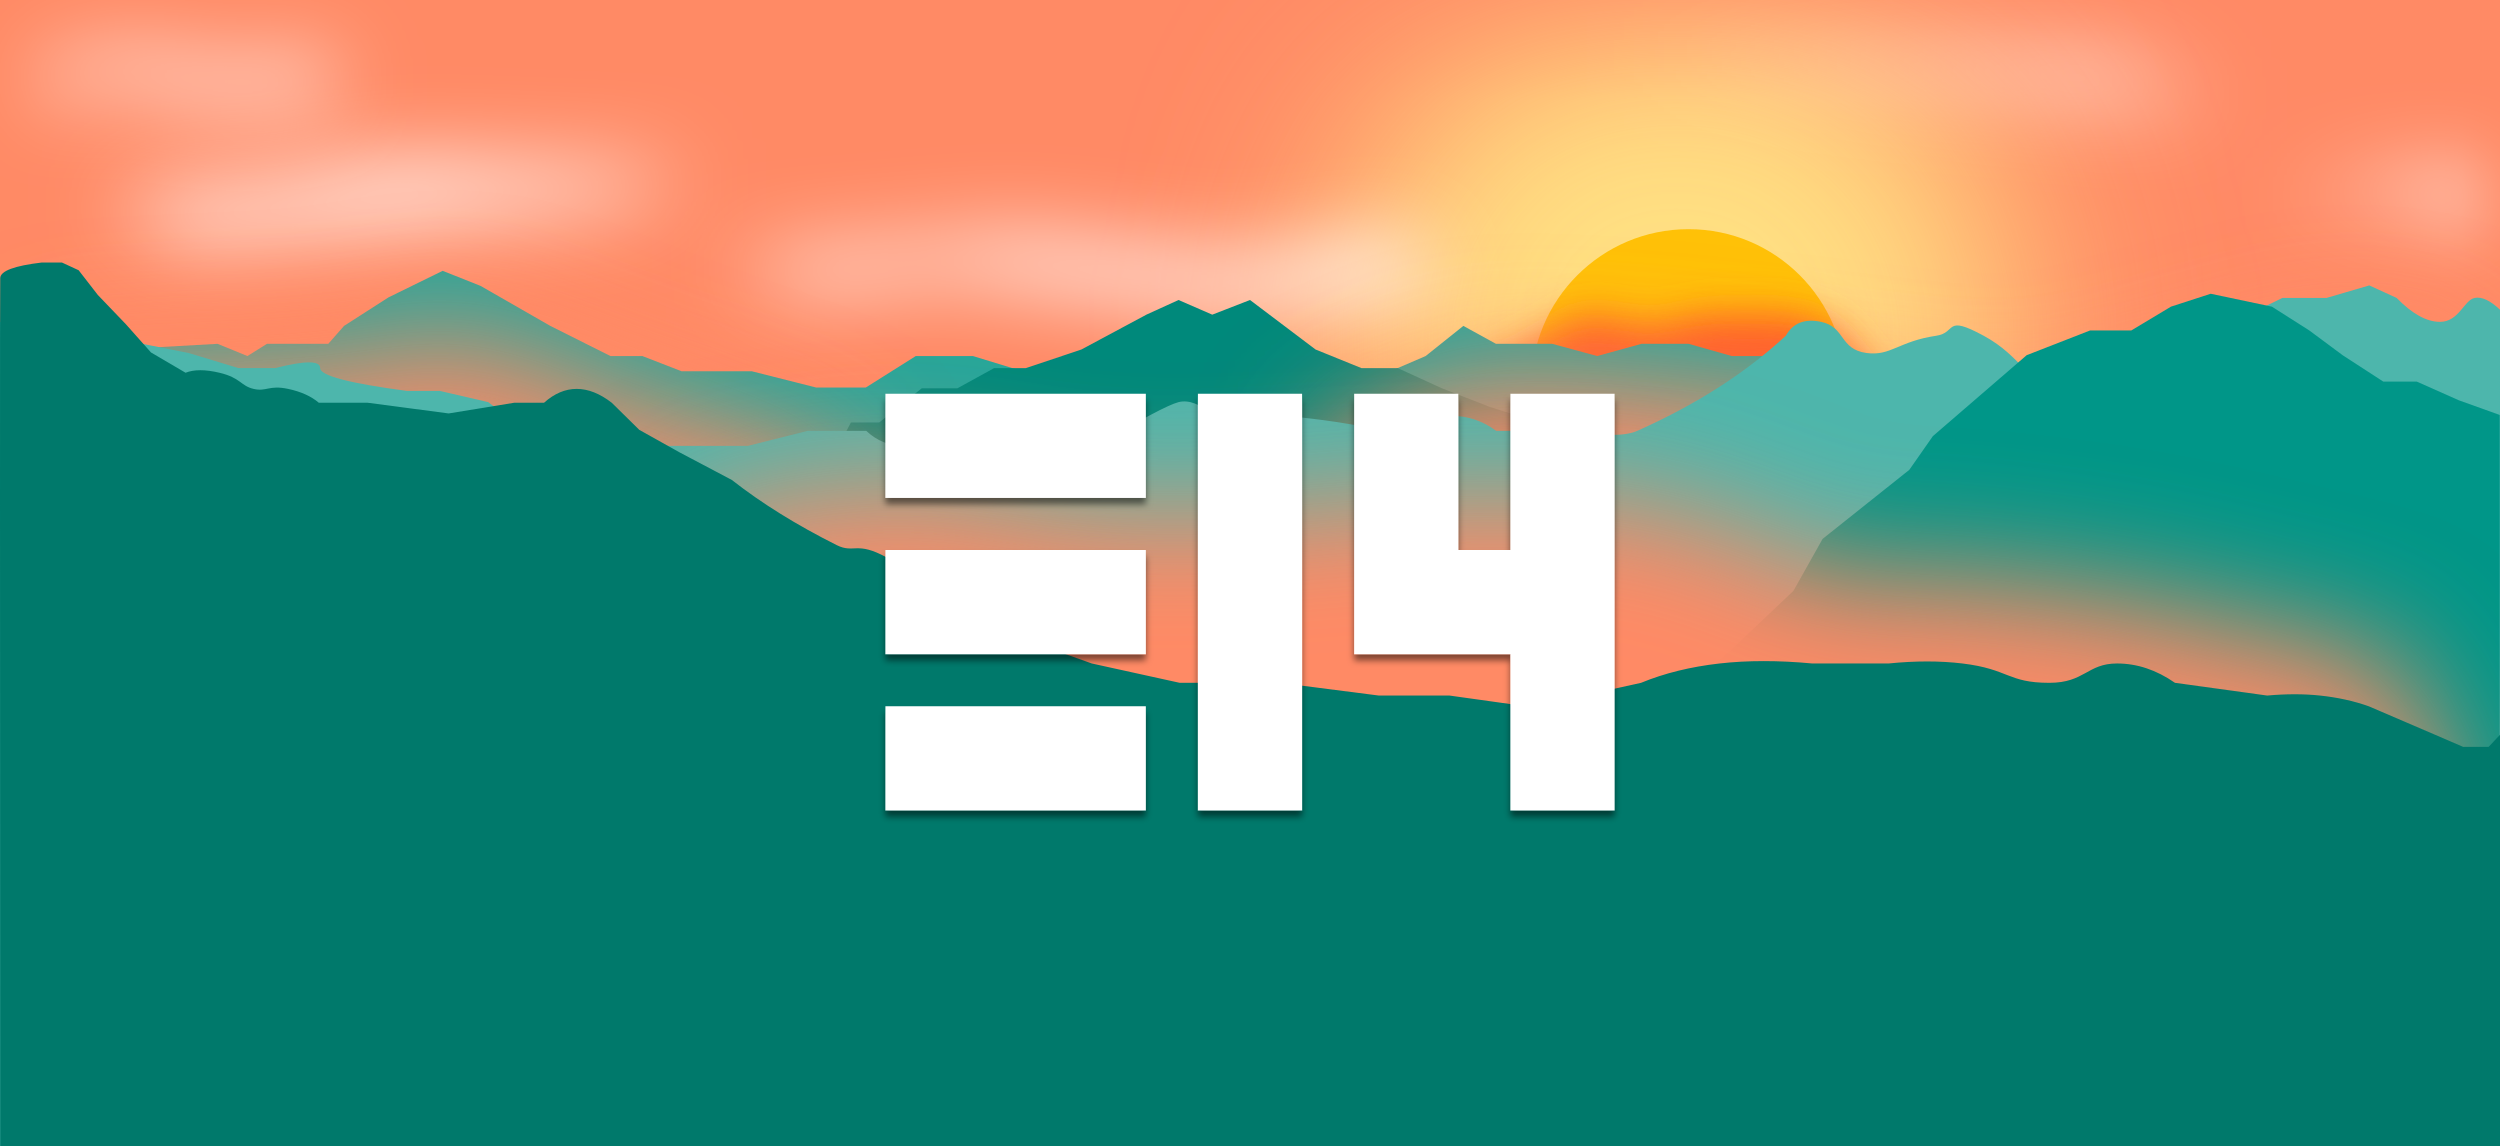
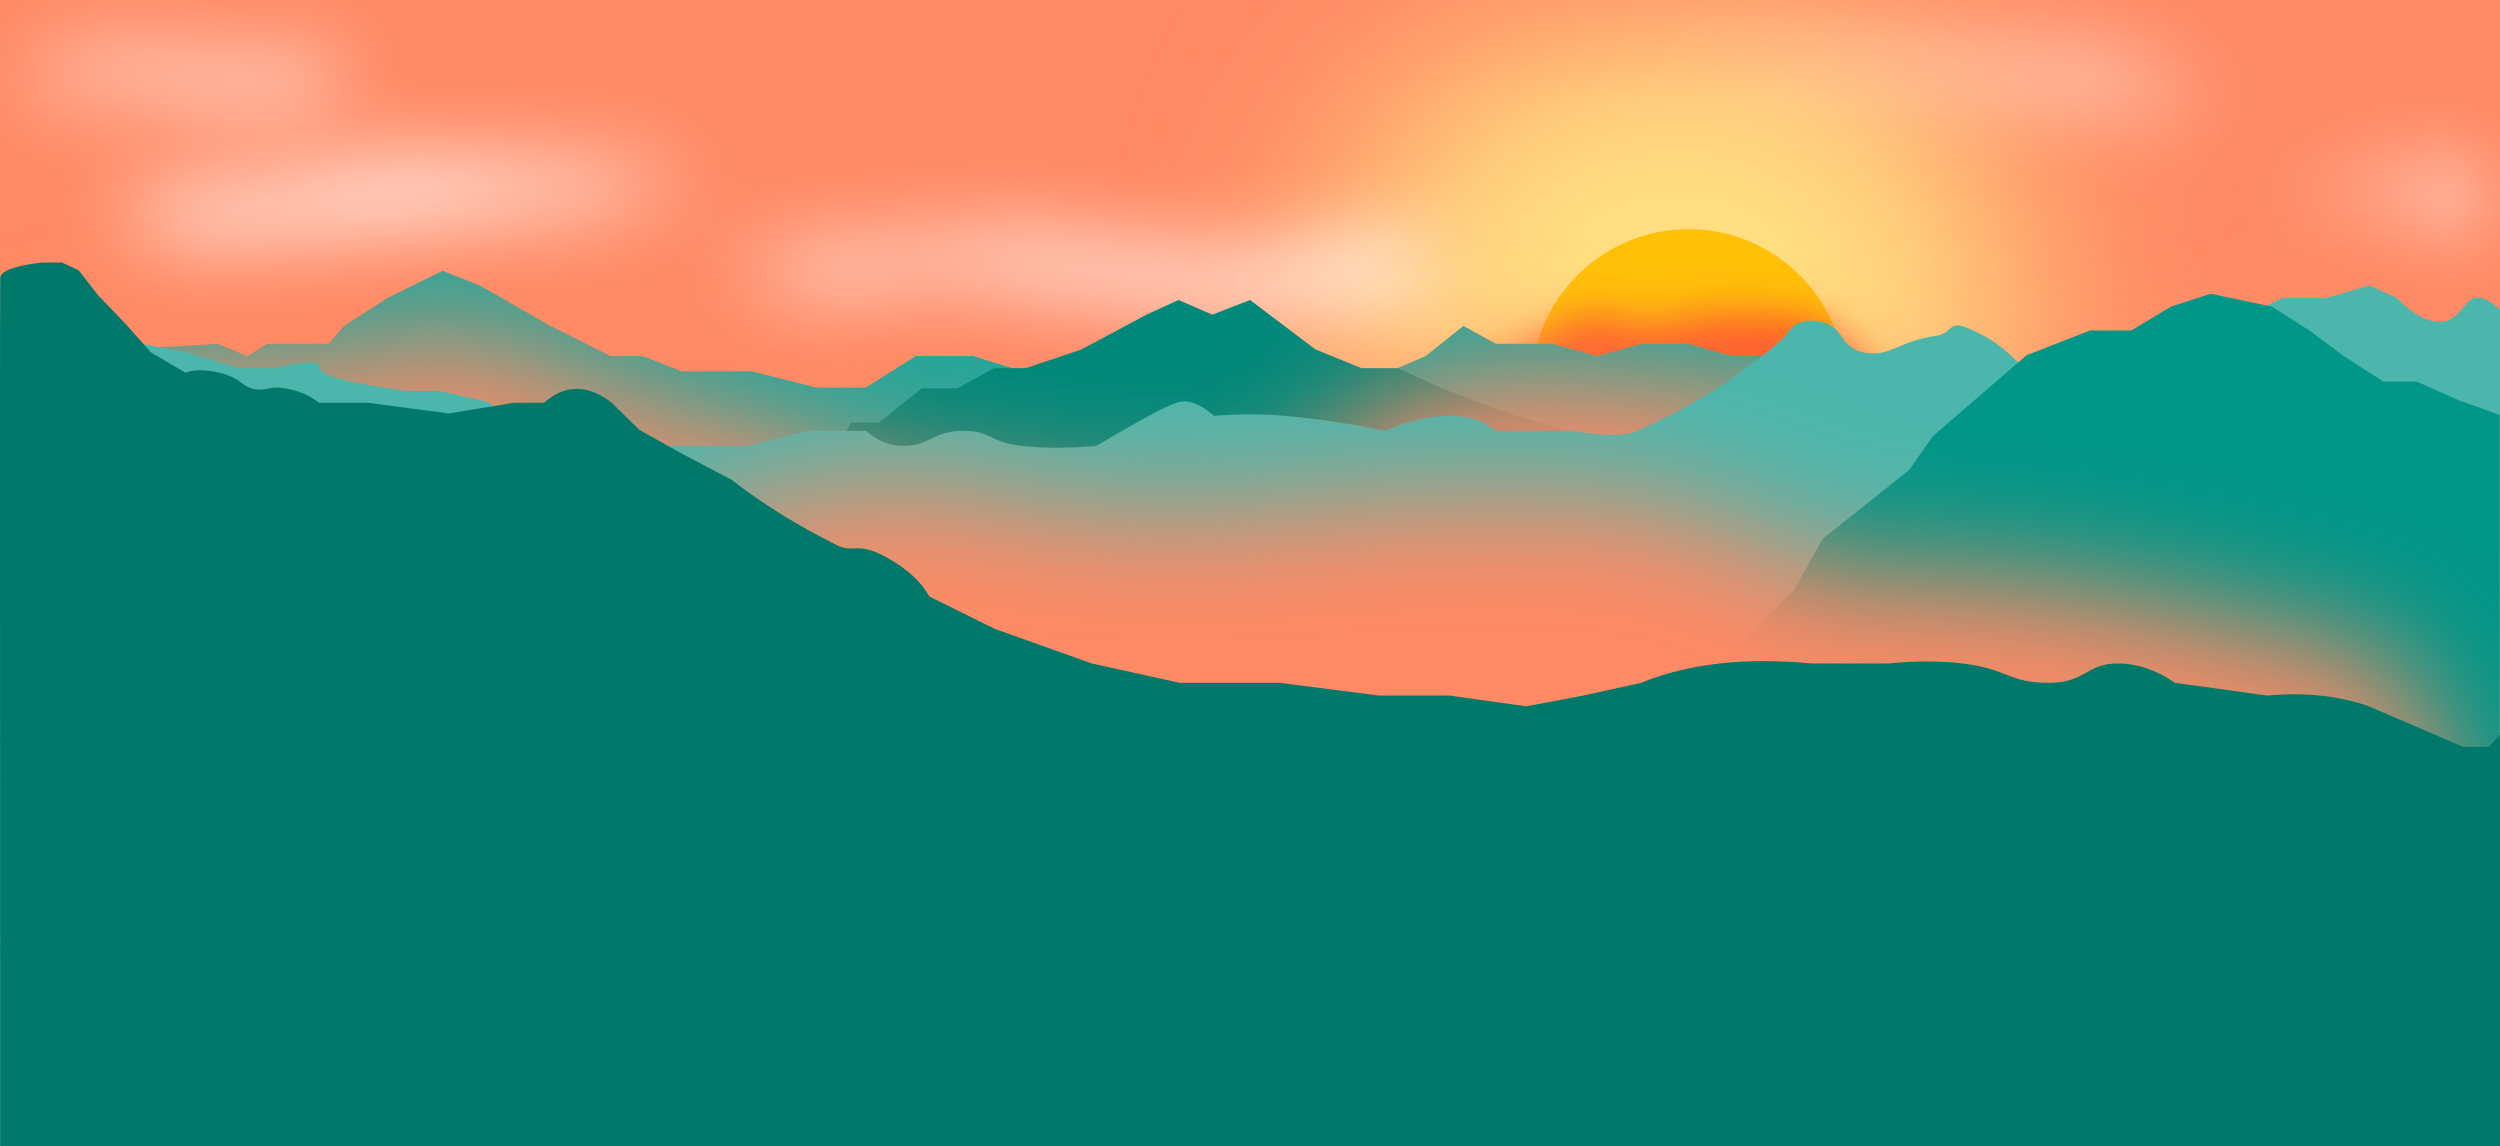
<svg xmlns="http://www.w3.org/2000/svg" width="1200px" height="550px" viewBox="0 0 1200 550" version="1.1">
  <defs>
    <filter x="-45.9%" y="-45.9%" width="191.7%" height="191.7%" filterUnits="objectBoundingBox" id="filter-1">
      <feGaussianBlur stdDeviation="50" in="SourceGraphic" />
    </filter>
    <filter x="-53.8%" y="-269.6%" width="207.7%" height="639.1%" filterUnits="objectBoundingBox" id="filter-2">
      <feGaussianBlur stdDeviation="19.322" in="SourceGraphic" />
    </filter>
    <filter x="-21.8%" y="-231.6%" width="143.6%" height="563.1%" filterUnits="objectBoundingBox" id="filter-3">
      <feGaussianBlur stdDeviation="20.34" in="SourceGraphic" />
    </filter>
    <filter x="-17.1%" y="-181.4%" width="134.2%" height="462.8%" filterUnits="objectBoundingBox" id="filter-4">
      <feGaussianBlur stdDeviation="19.671" in="SourceGraphic" />
    </filter>
    <filter x="-21.3%" y="-167.0%" width="142.6%" height="434.0%" filterUnits="objectBoundingBox" id="filter-5">
      <feGaussianBlur stdDeviation="20.165" in="SourceGraphic" />
    </filter>
    <filter x="-40.6%" y="-251.2%" width="181.2%" height="602.4%" filterUnits="objectBoundingBox" id="filter-6">
      <feGaussianBlur stdDeviation="19.872" in="SourceGraphic" />
    </filter>
    <filter x="-3.3%" y="-7.5%" width="106.6%" height="115.1%" filterUnits="objectBoundingBox" id="filter-7">
      <feGaussianBlur stdDeviation="10" in="SourceGraphic" />
    </filter>
    <filter x="-15.8%" y="-23.2%" width="131.5%" height="146.3%" filterUnits="objectBoundingBox" id="filter-8">
      <feGaussianBlur stdDeviation="29.685" in="SourceGraphic" />
    </filter>
    <filter x="-22.5%" y="-23.1%" width="144.9%" height="146.2%" filterUnits="objectBoundingBox" id="filter-9">
      <feGaussianBlur stdDeviation="30.173" in="SourceGraphic" />
    </filter>
    <filter x="-10.2%" y="-28.0%" width="120.4%" height="156.0%" filterUnits="objectBoundingBox" id="filter-10">
      <feGaussianBlur stdDeviation="29.855" in="SourceGraphic" />
    </filter>
-     <filter x="-1.7%" y="-1.5%" width="103.4%" height="106.0%" filterUnits="objectBoundingBox" id="filter-11">
-       <feOffset dx="0" dy="3" in="SourceAlpha" result="shadowOffsetOuter1" />
-       <feGaussianBlur stdDeviation="1.5" in="shadowOffsetOuter1" result="shadowBlurOuter1" />
-       <feColorMatrix values="0 0 0 0 0   0 0 0 0 0   0 0 0 0 0  0 0 0 0.5 0" type="matrix" in="shadowBlurOuter1" result="shadowMatrixOuter1" />
-       <feMerge>
-         <feMergeNode in="shadowMatrixOuter1" />
-         <feMergeNode in="SourceGraphic" />
-       </feMerge>
-     </filter>
  </defs>
  <g id="-Home-Image-Artboard" stroke="none" stroke-width="1" fill="none" fill-rule="evenodd">
    <rect id="Sky-BG" fill="#FF8A65" fill-rule="nonzero" x="0" y="0" width="1200" height="377" />
    <circle id="Oval" fill="#FFE082" fill-rule="nonzero" filter="url(#filter-1)" cx="804.5" cy="163.5" r="163.5" />
    <g id="Clouds" transform="translate(16, 24)" fill="#FFFFFF" fill-rule="nonzero">
      <path d="M1136.32,62 C1136.32,62 1116.214,65.091 1076,71.273 L1130.273,71.273 L1183.68,83.504 L1183.68,62 C1152.107,62 1136.32,62 1136.32,62 Z" id="Cloud-5" filter="url(#filter-2)" />
      <polygon id="Cloud-4" filter="url(#filter-3)" points="768 0 998.68 6.609 1047.98 26.352" />
      <path d="M330,102.516 C417.818,94.839 464.286,91 469.406,91 C474.526,91 510.104,94.839 576.141,102.516 L659.293,91 L674.656,115.559 C618.401,120.876 585.562,123.535 576.141,123.535 C566.719,123.535 520.642,118.113 437.91,107.268 L376.512,115.559 L330,102.516 Z" id="Cloud-3" filter="url(#filter-4)" />
      <path d="M317.871,60.324 C317.871,60.324 270.393,58.549 175.438,55 C132.151,62.391 110.508,66.086 110.508,66.086 C110.508,66.086 85.005,68.117 34,72.18 L73.195,91.219 L175.936,82.922 L278.949,73.109 C304.897,64.586 317.871,60.324 317.871,60.324 Z" id="Cloud-2" filter="url(#filter-5)" />
      <polygon id="Cloud-1" filter="url(#filter-6)" points="0 9.672 46.531 0 91.461 9.672 132.301 4.836 146.812 9.672 139.867 23.73 73.406 23.73 40.004 11.865 9.289 23.73" />
    </g>
    <g id="Sun" transform="translate(0, 110)" fill-rule="nonzero">
      <circle fill="#FFC107" cx="810.5" cy="75.5" r="75.5" />
      <polygon id="color-blur" fill="#FF5722" filter="url(#filter-7)" points="739.234 54.84 760.879 42.113 792.547 48.477 817.938 42.113 844.43 42.113 861.703 42.113 879.391 48.477 907.621 83.344 907.621 440 1.13686838e-13 440" />
    </g>
    <polygon id="Path" fill="#26A69A" fill-rule="nonzero" points="0 549.688 0 170.902 104.426 165.039 118.762 170.902 128.137 165.039 143.355 165.039 157.574 165.039 165.137 156.434 186.441 142.766 212.473 130 230.621 137.207 264.145 156.434 293.008 170.902 308.328 170.902 327.113 178.195 360.816 178.195 391.691 186 415.605 186 439.582 170.902 467.004 170.902 490.801 178.195 507.691 186 649.242 186 684.305 170.902 702.414 156.434 718.059 165.039 745.051 165.039 766.637 170.902 787.898 165.039 810.52 165.039 831.27 170.902 850.277 170.902 880.863 186 954.93 186 1069.746 165.039 1104.051 149.566 1129.629 149.566 1153.52 149.566 1168.824 156.434 1192.461 165.039 1200 170.902 1200 549.688" />
    <polygon id="Path" fill="#00897B" fill-rule="nonzero" points="0 356.383 396.258 226 408.441 202.781 422.043 202.781 442.402 186.414 459.48 186.414 477.148 176.699 492.391 176.699 519.07 167.762 550.254 151.043 565.699 144 581.887 151.043 600 144 631.465 167.762 653.504 176.699 670.918 176.699 692.176 186.414 715.102 195.316 756.789 208.559 819.836 290.266 819.836 549.945 0 549.945" />
    <polygon id="Path" fill="#FF8A65" fill-rule="nonzero" filter="url(#filter-8)" points="1200.094 180.609 1125.996 165 972.891 206.227 796.691 185.613 708.031 180.609 635 212.695 635 549.629 1200.094 549.629" />
    <polygon id="Path" fill="#FF8A65" fill-rule="nonzero" filter="url(#filter-9)" points="0 550.133 0 178.68 172.852 171.09 218.422 158 307.926 192.418 403.043 225.016 403.043 550.133" />
    <path d="M0,154.492 L48.781,161.156 L90.547,169.441 L114.422,176.668 L132.133,176.668 C146.487,173.033 153.664,173.033 153.664,176.668 C153.664,180.303 167.542,183.96 195.297,187.637 L211.125,187.637 L234.355,193.027 C246.127,202.23 261.132,209.226 279.371,214.016 C287.774,216.222 299.411,216.222 314.281,214.016 L331.508,214.016 L359.012,214.016 L387.754,206.805 L415.789,206.805 C420.929,211.612 426.877,214.016 433.633,214.016 C446.642,214.016 447.908,206.805 462.074,206.805 C476.24,206.805 474.485,212.232 490.383,214.016 C501.205,215.23 513.189,215.23 526.336,214.016 C547.665,201.277 560.782,194.281 565.688,193.027 C570.593,191.774 576.28,193.965 582.75,199.602 C594.582,198.661 605.845,198.661 616.539,199.602 C633.136,201.062 649.165,203.463 664.625,206.805 C675.975,202.003 686.651,199.602 696.652,199.602 C704.496,199.602 711.666,202.003 718.16,206.805 L754.777,206.805 C769.674,209.411 780.047,209.411 785.895,206.805 C814.182,194.195 837.945,178.979 857.184,161.156 C860.64,155.035 866.293,152.814 874.145,154.492 C885.921,157.01 882.851,167.679 895.938,169.441 C907.598,171.011 911.3,163.826 929.418,161.156 C939.412,159.684 933.097,150.813 952.16,161.156 C971.223,171.499 972.463,184.234 990.219,187.637 C1002.056,189.905 1016.353,186.249 1033.109,176.668 L1072.082,154.492 L1095.531,143.012 L1116.711,143.012 L1137.25,137 L1150.391,143.012 C1157.849,150.665 1164.781,154.492 1171.188,154.492 C1180.301,154.492 1182.73,144.042 1187.836,143.012 C1191.24,142.325 1195.294,144.213 1200,148.676 L1200,550.219 L0,550.219 L0,154.492 Z" id="Path" fill="#4DB6AC" fill-rule="nonzero" />
    <polygon id="Secondary-Mountain-Range" fill="#009688" fill-rule="nonzero" points="710 414.887 829.629 313.168 860.832 283.633 874.852 258.664 916.48 225.512 927.785 209.332 972.801 170.488 1003.215 158.629 1023.012 158.629 1042.035 147.199 1061.137 141 1090.512 147.199 1108.48 158.629 1124.449 170.488 1143.988 183.176 1160.082 183.176 1180.207 192.129 1199.848 199.176 1199.848 550.555 710 550.555" />
    <path d="M323,245.934 L435.664,230 C494.93,240.622 526.781,245.934 531.219,245.934 C535.656,245.934 554.221,245.934 586.914,245.934 C644.344,240.848 675.074,238.305 679.105,238.305 C683.137,238.305 715.914,238.305 777.438,238.305 C829.94,251.56 858.039,261.414 861.734,267.867 C865.43,274.32 889.581,276.733 934.188,275.105 L1023.285,286.77 L1148.77,316.371 L1200.418,433.109 L1200.418,550.105 L323,550.105 L323,245.934 Z" id="Path" fill="#FF8A65" fill-rule="nonzero" filter="url(#filter-10)" />
    <path d="M0.12,133.43 C0.28,130.033 6.947,127.556 20.12,126 L29.706,126 L37.745,129.715 L46.948,141.578 L60.448,155.656 L72.479,169.184 L89.069,178.918 C93.099,177.298 98.523,177.298 105.343,178.918 C115.572,181.347 115.483,185.205 121.702,186.668 C127.921,188.131 129.037,184.703 138.288,186.668 C144.456,187.978 149.372,190.197 153.038,193.324 L176.487,193.324 L215.354,198.453 L246.792,193.324 L261.128,193.324 C266.079,188.887 271.306,186.668 276.808,186.668 C282.309,186.668 287.921,188.887 293.643,193.324 L306.854,206.328 L326.007,217.039 L351.311,230.402 C365.621,241.614 382.393,252.033 401.628,261.66 C409.973,265.837 411.102,259.535 425.706,267.637 C435.442,273.038 442.218,279.256 446.034,286.293 L477.452,301.848 L524.058,318.469 L566.261,327.754 L614.214,327.754 L661.835,333.863 L695.761,333.863 L732.628,339.027 L760.003,333.863 L787.706,327.754 C798.916,323.136 811.479,320.041 825.393,318.469 C838.872,316.946 853.703,316.946 869.886,318.469 L906.534,318.469 C919.397,317.175 931.204,317.175 941.956,318.469 C964.403,321.17 963.591,327.754 983.683,327.754 C1000.72,327.754 1001.813,318.469 1016.214,318.469 C1025.814,318.469 1035.072,321.564 1043.987,327.754 L1088.237,333.863 C1097.366,333.039 1105.827,333.039 1113.62,333.863 C1122.092,334.76 1129.897,336.481 1137.034,339.027 L1168.573,352.57 L1182.292,358.496 L1194.542,358.496 L1200.12,352.57 L1200.12,550.383 L0.12,550.383 C-0.04,275.811 -0.04,136.826 0.12,133.43 Z" id="Main-Mountain-Range" fill="#00796B" fill-rule="nonzero" />
-     <g id="314-Logo-Center" filter="url(#filter-11)" transform="translate(425, 189)" fill="#FFFFFF" fill-rule="nonzero">
-       <path d="M0,0 L125,0 L125,50 L0,50 L0,0 Z M0,75 L125,75 L125,125 L0,125 L0,75 Z M0,150 L125,150 L125,200 L0,200 L0,150 Z" id="3-item" />
-       <polygon id="1-Item" points="150 0 200 0 200 200 150 200" />
-       <path d="M275,75 L300,75 L300,0 L350,0 L350,200 L300,200 L300,125 L275,125 L225,125 L225,0 L275,0 L275,75 Z" id="4-item" />
-     </g>
  </g>
</svg>
